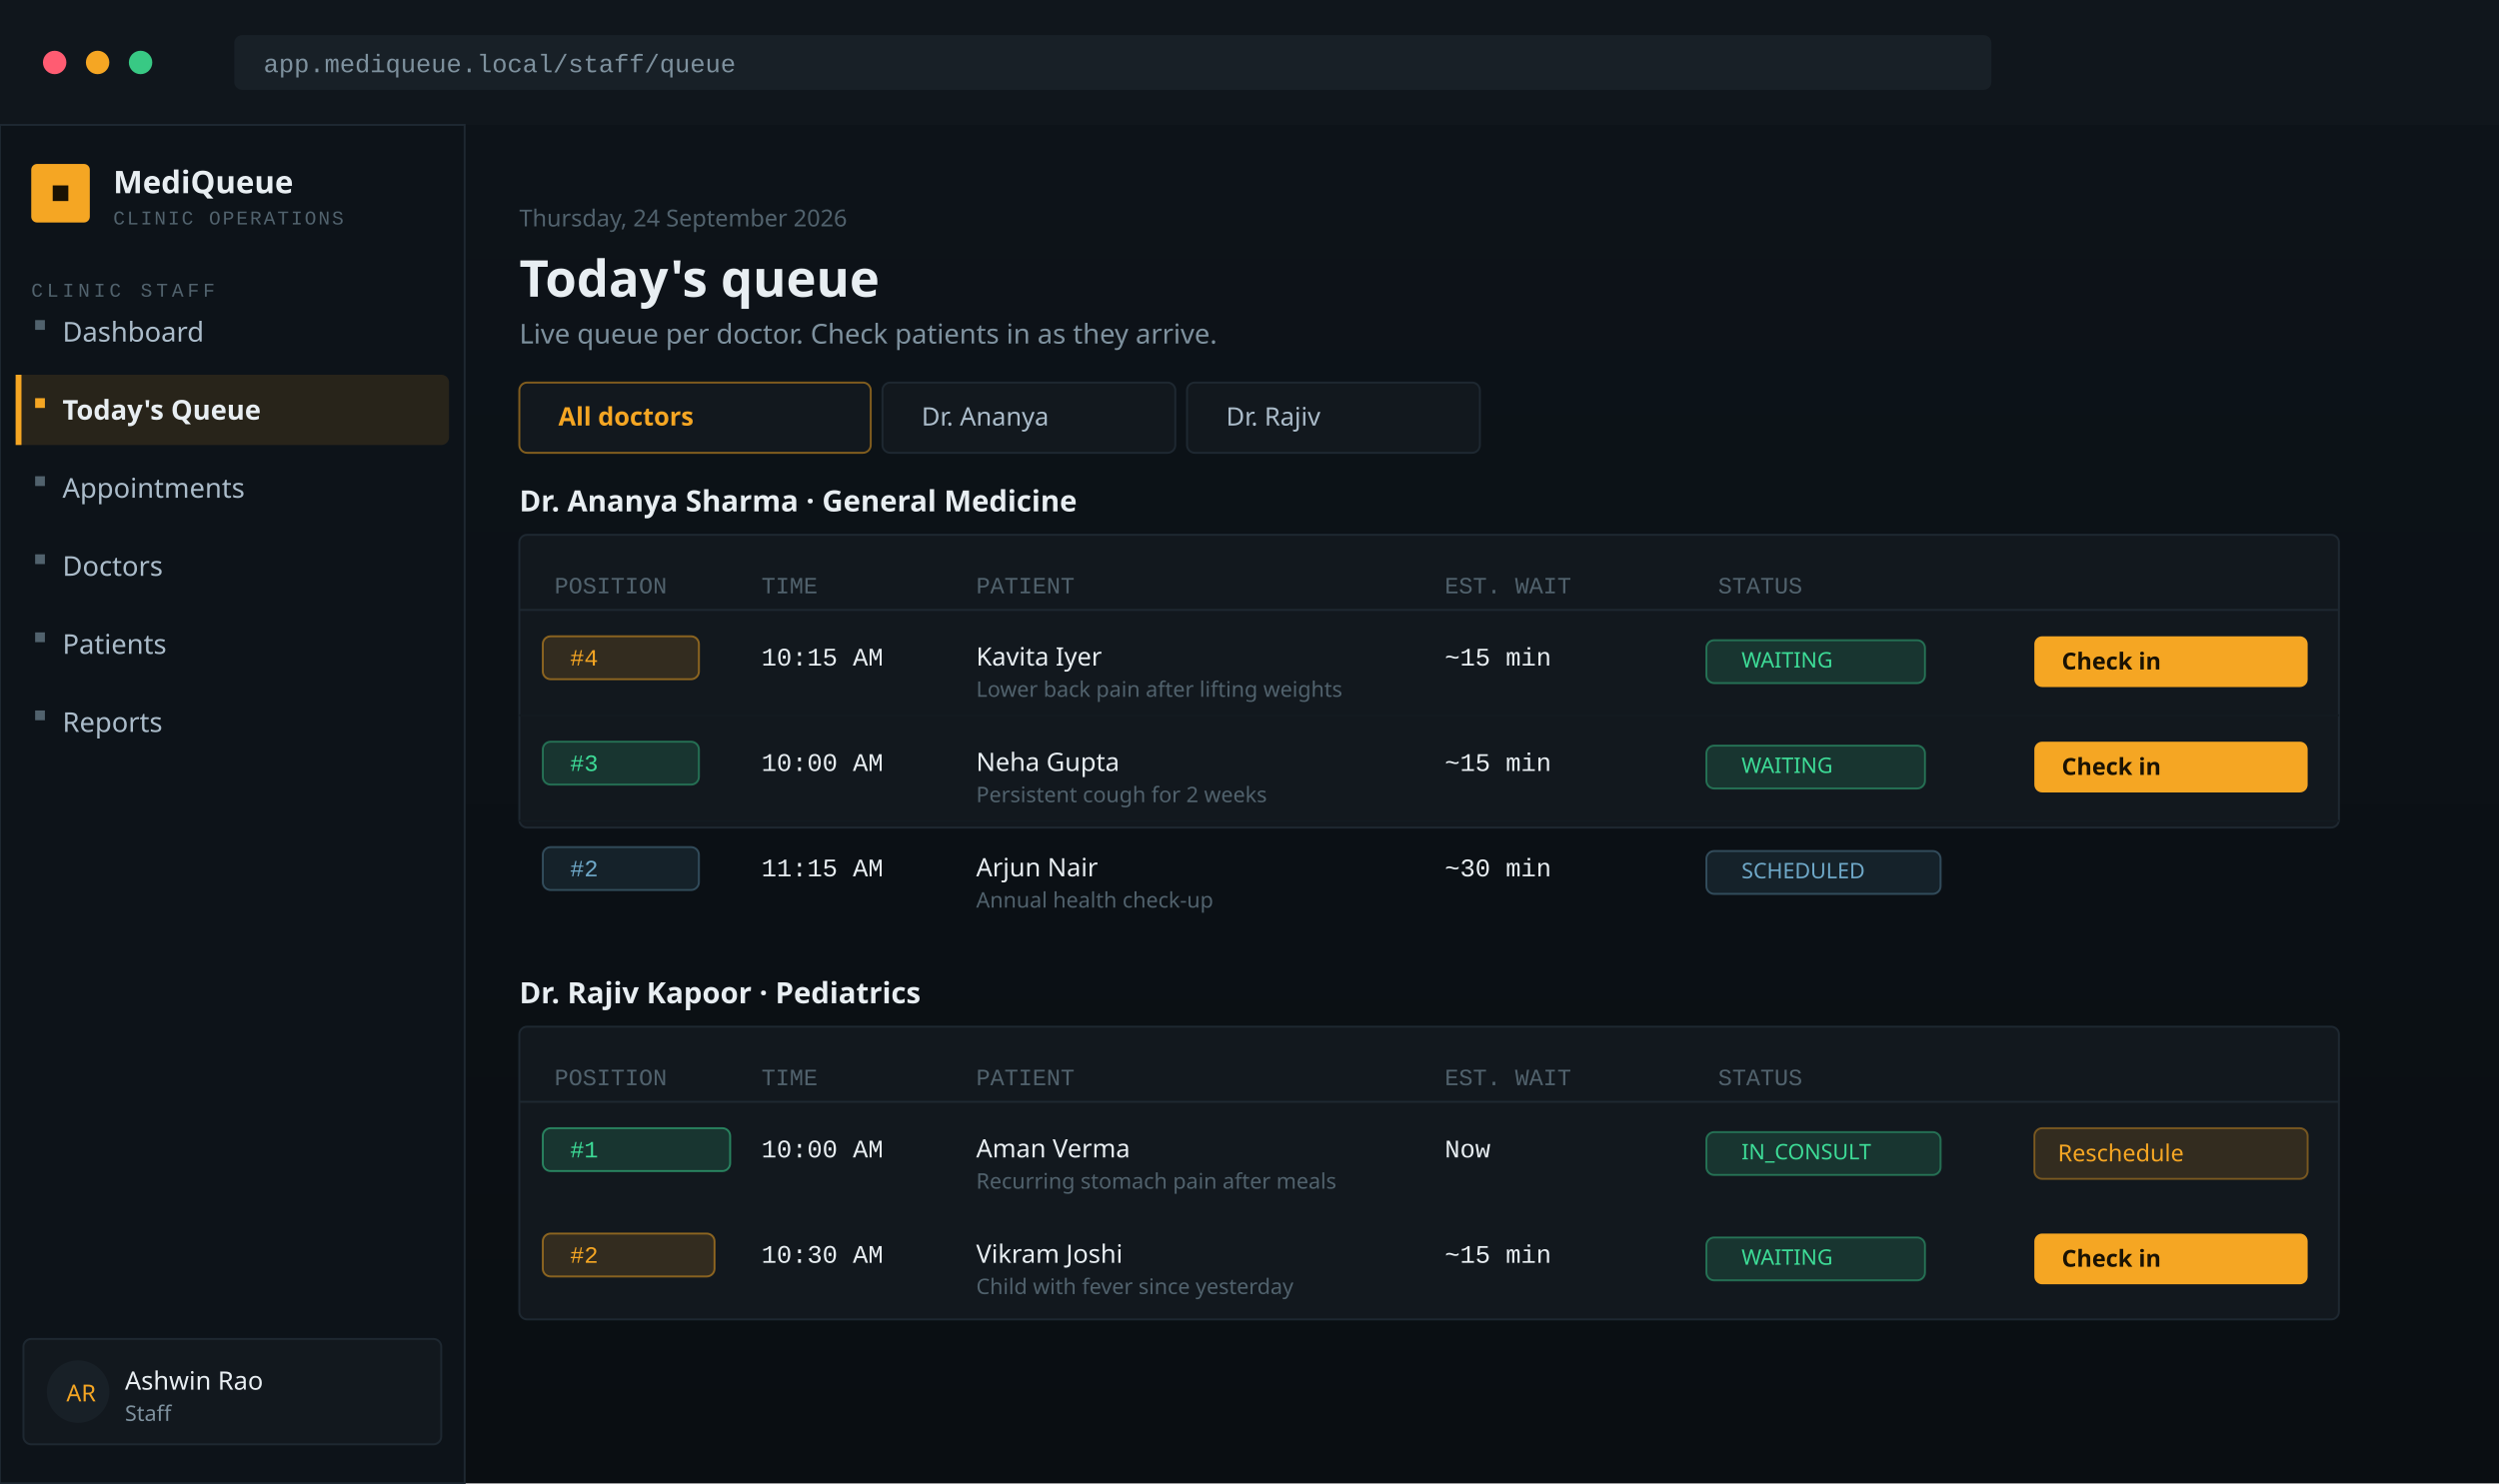
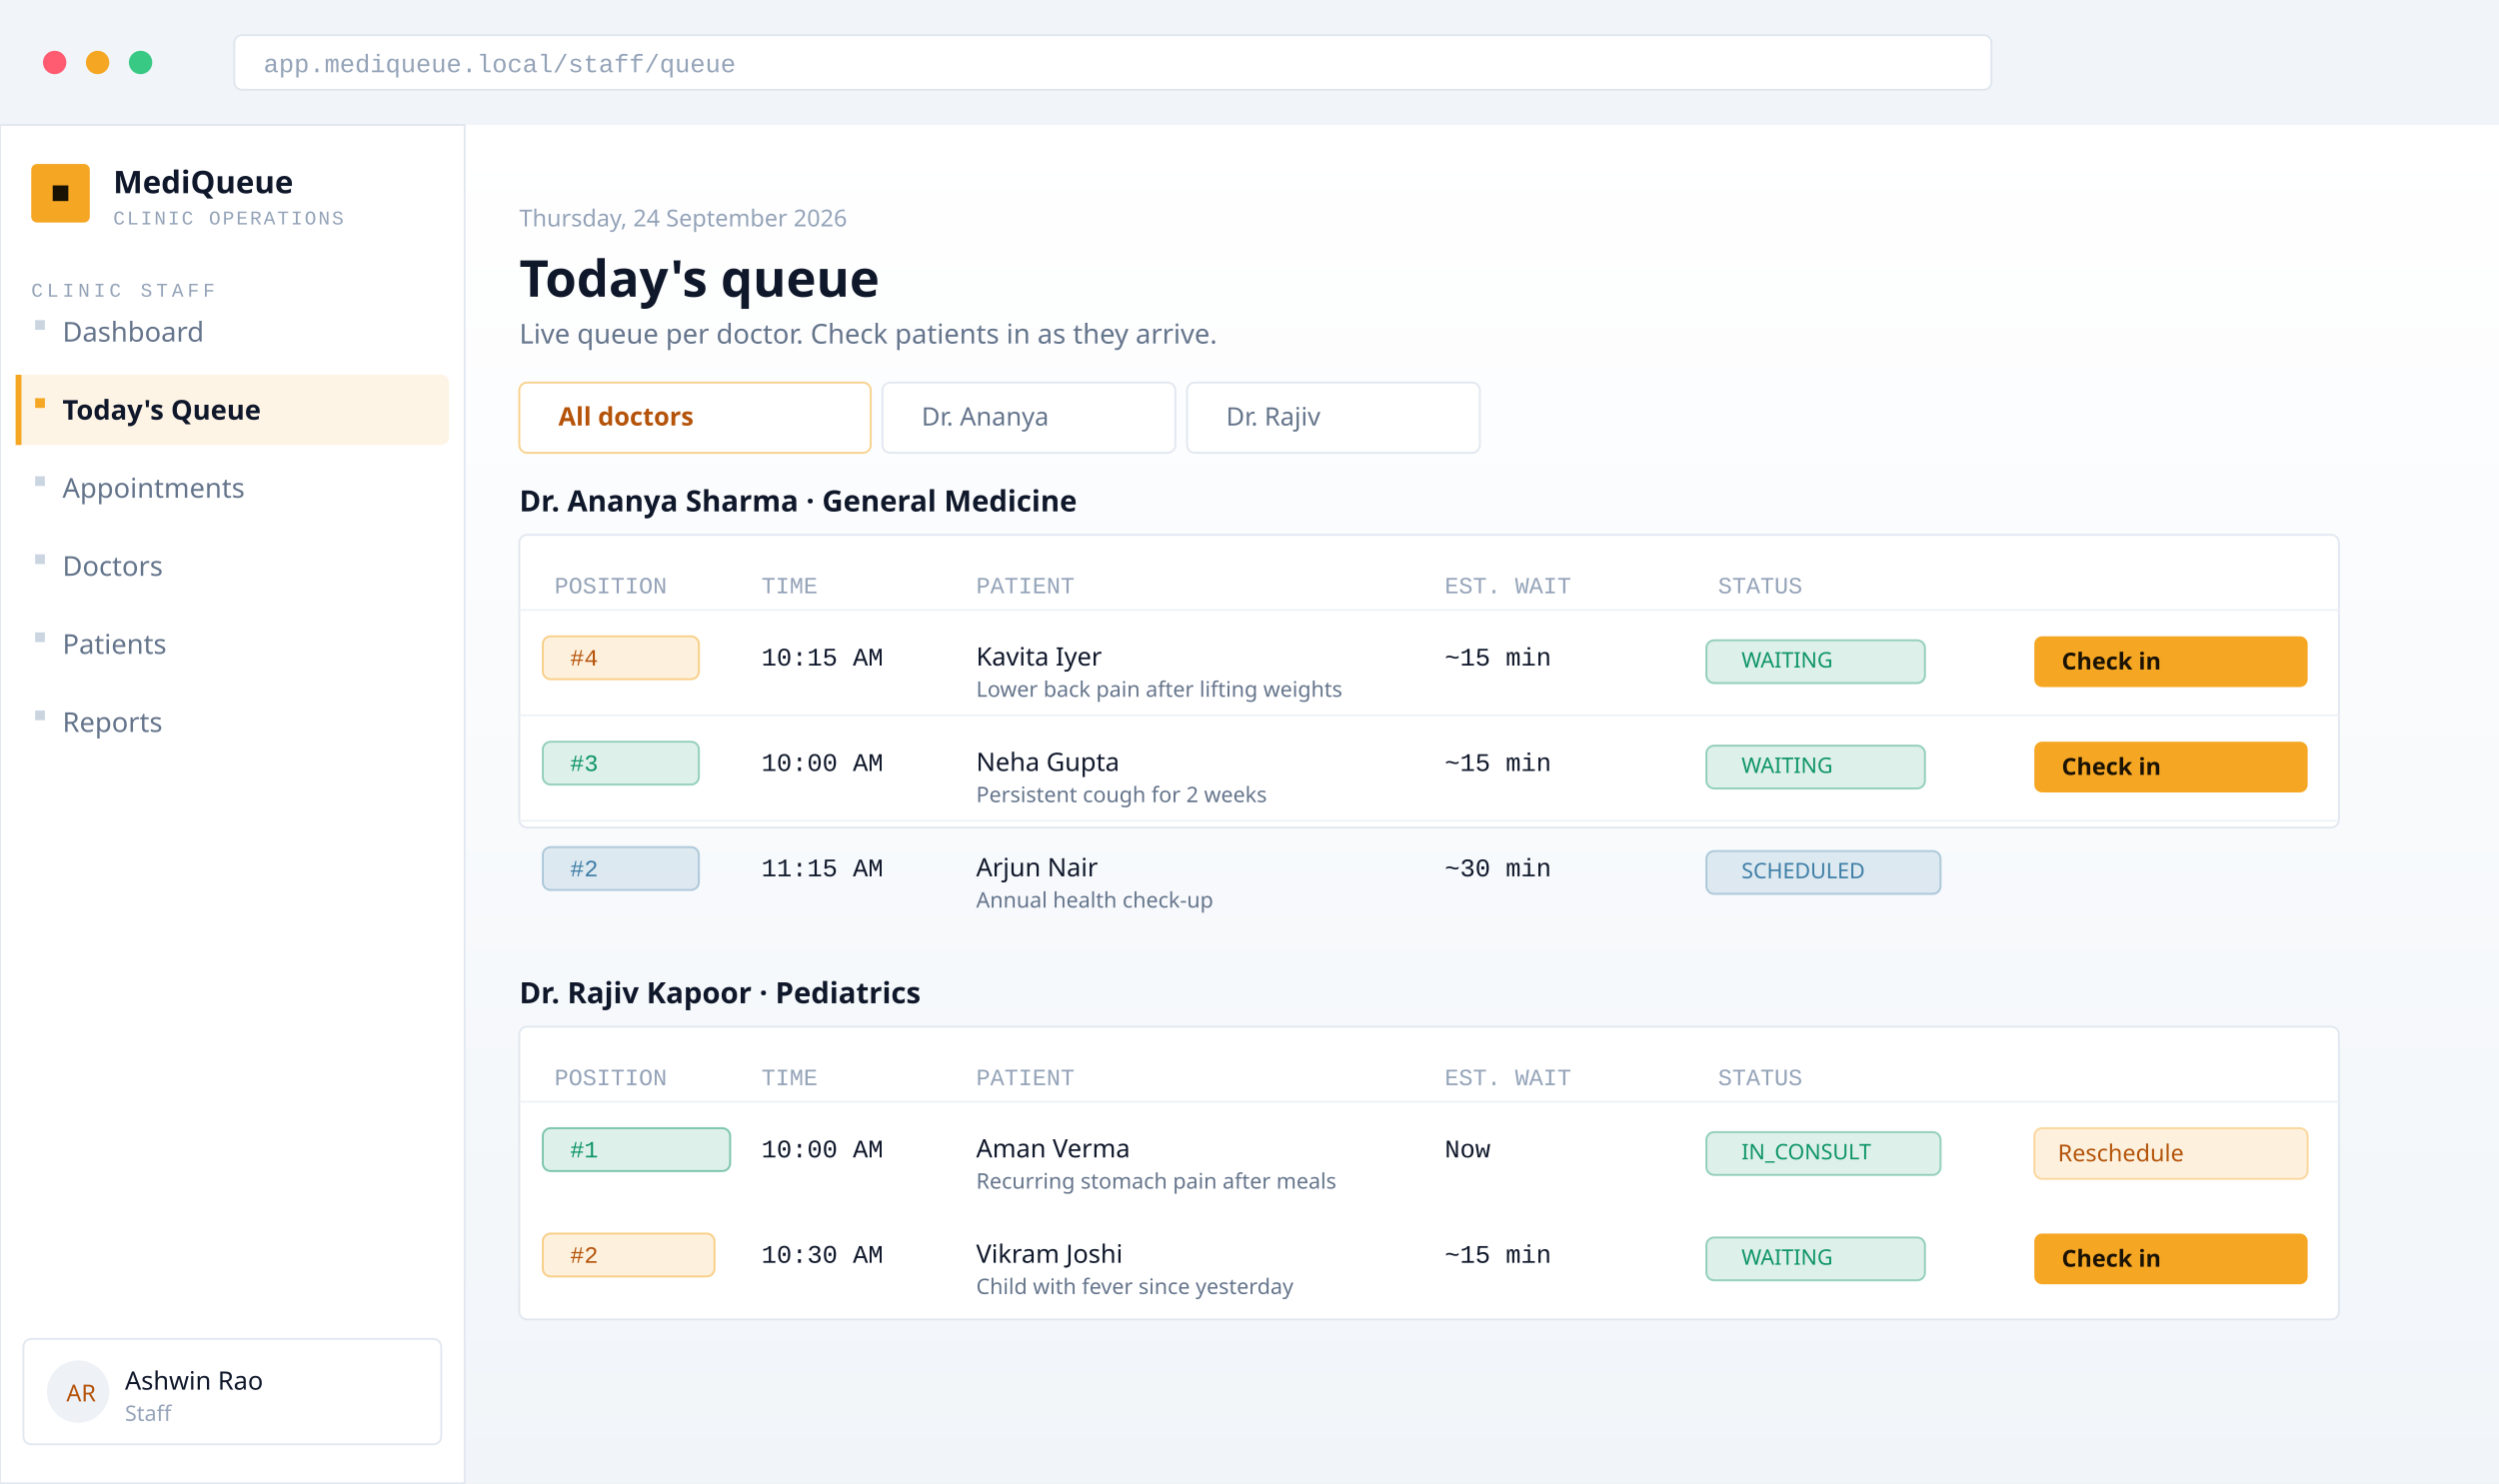
<svg xmlns="http://www.w3.org/2000/svg" width="1280" height="760" viewBox="0 0 1280 760">
  <defs>
    <linearGradient id="bg" x1="0" y1="0" x2="0" y2="1">
-       <stop offset="0" stop-color="#0d1319" />
-       <stop offset="1" stop-color="#0a0e12" />
+       <stop offset="0" stop-color="#ffffff" />
+       <stop offset="1" stop-color="#f1f5f9" />
    </linearGradient>
  </defs>
-   <rect width="1280" height="64" fill="#10161c" />
+   <rect width="1280" height="64" fill="#f1f5f9" />
  <circle cx="28" cy="32" r="6" fill="#ff5c72" />
  <circle cx="50" cy="32" r="6" fill="#f5a623" />
  <circle cx="72" cy="32" r="6" fill="#38c984" />
-   <rect x="120" y="18" width="900" height="28" rx="4" fill="#182027" />
-   <text x="135" y="37" font-family="'Courier New', Consolas, monospace" font-size="13" fill="#7e919e">app.mediqueue.local/staff/queue</text>
+   <rect x="120" y="18" width="900" height="28" rx="4" fill="#ffffff" stroke="#dfe6ee" />
+   <text x="135" y="37" font-family="'Courier New', Consolas, monospace" font-size="13" fill="#94a3b8">app.mediqueue.local/staff/queue</text>
  <rect y="64" width="1280" height="696" fill="url(#bg)" />
-   <rect x="0" y="64" width="238" height="696" fill="#0d1319" stroke="#1e2831" />
+   <rect x="0" y="64" width="238" height="696" fill="#ffffff" stroke="#e2e8f0" />
  <rect x="16" y="84" width="30" height="30" fill="#f5a623" rx="3" />
  <rect x="27" y="95" width="8" height="8" fill="#1a1203" />
-   <text x="58" y="99" font-family="'Segoe UI', sans-serif" font-size="16" font-weight="700" fill="#e8eef2">MediQueue</text>
-   <text x="58" y="115" font-family="'Courier New', Consolas, monospace" font-size="10" letter-spacing="1" fill="#51626d">CLINIC OPERATIONS</text>
-   <text x="16" y="152" font-family="'Courier New', Consolas, monospace" font-size="10" letter-spacing="2" fill="#51626d">CLINIC STAFF</text>
+   <text x="58" y="99" font-family="'Segoe UI', sans-serif" font-size="16" font-weight="700" fill="#0f172a">MediQueue</text>
+   <text x="58" y="115" font-family="'Courier New', Consolas, monospace" font-size="10" letter-spacing="1" fill="#94a3b8">CLINIC OPERATIONS</text>
+   <text x="16" y="152" font-family="'Courier New', Consolas, monospace" font-size="10" letter-spacing="2" fill="#94a3b8">CLINIC STAFF</text>
  <g font-family="'Segoe UI', sans-serif" font-size="14">
-     <rect x="18" y="164" width="5" height="5" fill="#51626d" />
-     <text x="32" y="175" fill="#abbcca">Dashboard</text>
+     <rect x="18" y="164" width="5" height="5" fill="#cbd5e1" />
+     <text x="32" y="175" fill="#64748b">Dashboard</text>
    <rect x="8" y="192" width="222" height="36" rx="4" fill="rgba(245,166,35,0.12)" />
    <rect x="8" y="192" width="3" height="36" fill="#f5a623" />
    <rect x="18" y="204" width="5" height="5" fill="#f5a623" />
-     <text x="32" y="215" fill="#e8eef2" font-weight="600">Today's Queue</text>
-     <rect x="18" y="244" width="5" height="5" fill="#51626d" />
-     <text x="32" y="255" fill="#abbcca">Appointments</text>
-     <rect x="18" y="284" width="5" height="5" fill="#51626d" />
-     <text x="32" y="295" fill="#abbcca">Doctors</text>
-     <rect x="18" y="324" width="5" height="5" fill="#51626d" />
-     <text x="32" y="335" fill="#abbcca">Patients</text>
-     <rect x="18" y="364" width="5" height="5" fill="#51626d" />
-     <text x="32" y="375" fill="#abbcca">Reports</text>
+     <text x="32" y="215" fill="#0f172a" font-weight="600">Today's Queue</text>
+     <rect x="18" y="244" width="5" height="5" fill="#cbd5e1" />
+     <text x="32" y="255" fill="#64748b">Appointments</text>
+     <rect x="18" y="284" width="5" height="5" fill="#cbd5e1" />
+     <text x="32" y="295" fill="#64748b">Doctors</text>
+     <rect x="18" y="324" width="5" height="5" fill="#cbd5e1" />
+     <text x="32" y="335" fill="#64748b">Patients</text>
+     <rect x="18" y="364" width="5" height="5" fill="#cbd5e1" />
+     <text x="32" y="375" fill="#64748b">Reports</text>
  </g>
-   <rect x="12" y="686" width="214" height="54" rx="4" fill="#12181e" stroke="#1e2831" />
-   <circle cx="40" cy="713" r="16" fill="#182027" />
-   <text x="34" y="718" font-family="'Segoe UI', sans-serif" font-size="12" fill="#f5a623">AR</text>
-   <text x="64" y="712" font-family="'Segoe UI', sans-serif" font-size="13" fill="#e8eef2">Ashwin Rao</text>
-   <text x="64" y="728" font-family="'Segoe UI', sans-serif" font-size="11" fill="#7e919e">Staff</text>
-   <text x="266" y="116" font-family="'Segoe UI', sans-serif" font-size="12" fill="#51626d">Thursday, 24 September 2026</text>
-   <text x="266" y="152" font-family="'Segoe UI', sans-serif" font-size="26" font-weight="700" fill="#e8eef2">Today's queue</text>
-   <text x="266" y="176" font-family="'Segoe UI', sans-serif" font-size="14" fill="#7e919e">Live queue per doctor. Check patients in as they arrive.</text>
+   <rect x="12" y="686" width="214" height="54" rx="4" fill="#ffffff" stroke="#e2e8f0" />
+   <circle cx="40" cy="713" r="16" fill="#eef2f7" />
+   <text x="34" y="718" font-family="'Segoe UI', sans-serif" font-size="12" fill="#b45309">AR</text>
+   <text x="64" y="712" font-family="'Segoe UI', sans-serif" font-size="13" fill="#0f172a">Ashwin Rao</text>
+   <text x="64" y="728" font-family="'Segoe UI', sans-serif" font-size="11" fill="#94a3b8">Staff</text>
+   <text x="266" y="116" font-family="'Segoe UI', sans-serif" font-size="12" fill="#94a3b8">Thursday, 24 September 2026</text>
+   <text x="266" y="152" font-family="'Segoe UI', sans-serif" font-size="26" font-weight="700" fill="#0f172a">Today's queue</text>
+   <text x="266" y="176" font-family="'Segoe UI', sans-serif" font-size="14" fill="#64748b">Live queue per doctor. Check patients in as they arrive.</text>
  <g font-family="'Segoe UI', sans-serif" font-size="13">
-     <rect x="266" y="196" width="180" height="36" rx="4" fill="#12181e" stroke="rgba(245,166,35,0.5)" />
-     <text x="286" y="218" fill="#f5a623" font-weight="600">All doctors</text>
-     <rect x="452" y="196" width="150" height="36" rx="4" fill="#12181e" stroke="#1e2831" />
-     <text x="472" y="218" fill="#abbcca">Dr. Ananya</text>
-     <rect x="608" y="196" width="150" height="36" rx="4" fill="#12181e" stroke="#1e2831" />
-     <text x="628" y="218" fill="#abbcca">Dr. Rajiv</text>
+     <rect x="266" y="196" width="180" height="36" rx="4" fill="#ffffff" stroke="rgba(245,166,35,0.5)" />
+     <text x="286" y="218" fill="#b45309" font-weight="600">All doctors</text>
+     <rect x="452" y="196" width="150" height="36" rx="4" fill="#ffffff" stroke="#e2e8f0" />
+     <text x="472" y="218" fill="#64748b">Dr. Ananya</text>
+     <rect x="608" y="196" width="150" height="36" rx="4" fill="#ffffff" stroke="#e2e8f0" />
+     <text x="628" y="218" fill="#64748b">Dr. Rajiv</text>
  </g>
-   <text x="266" y="262" font-family="'Segoe UI', sans-serif" font-size="15" font-weight="700" fill="#e8eef2">Dr. Ananya Sharma · General Medicine</text>
-   <rect x="266" y="274" width="932" height="150" rx="4" fill="#12181e" stroke="#1e2831" />
+   <text x="266" y="262" font-family="'Segoe UI', sans-serif" font-size="15" font-weight="700" fill="#0f172a">Dr. Ananya Sharma · General Medicine</text>
+   <rect x="266" y="274" width="932" height="150" rx="4" fill="#ffffff" stroke="#e2e8f0" />
  <g font-family="'Courier New', Consolas, monospace" font-size="12">
-     <text x="284" y="304" fill="#51626d">POSITION</text>
-     <text x="390" y="304" fill="#51626d">TIME</text>
-     <text x="500" y="304" fill="#51626d">PATIENT</text>
-     <text x="740" y="304" fill="#51626d">EST. WAIT</text>
-     <text x="880" y="304" fill="#51626d">STATUS</text>
+     <text x="284" y="304" fill="#94a3b8">POSITION</text>
+     <text x="390" y="304" fill="#94a3b8">TIME</text>
+     <text x="500" y="304" fill="#94a3b8">PATIENT</text>
+     <text x="740" y="304" fill="#94a3b8">EST. WAIT</text>
+     <text x="880" y="304" fill="#94a3b8">STATUS</text>
  </g>
-   <rect x="266" y="312" width="932" height="1" fill="#1e2831" />
+   <rect x="266" y="312" width="932" height="1" fill="#eef2f6" />
  <g font-family="'Segoe UI', sans-serif" font-size="13">
    <rect x="278" y="326" width="80" height="22" rx="4" fill="rgba(245,166,35,0.15)" stroke="rgba(245,166,35,0.5)" />
-     <text x="292" y="341" font-family="'Courier New', Consolas, monospace" font-size="12" fill="#f5a623">#4</text>
-     <text x="390" y="341" font-family="'Courier New', Consolas, monospace" fill="#e8eef2">10:15 AM</text>
-     <text x="500" y="341" fill="#e8eef2">Kavita Iyer</text>
-     <text x="500" y="357" font-size="11" fill="#51626d">Lower back pain after lifting weights</text>
-     <text x="740" y="341" font-family="'Courier New', Consolas, monospace" fill="#e8eef2">~15 min</text>
-     <rect x="874" y="328" width="112" height="22" rx="4" fill="rgba(61,220,151,0.15)" stroke="rgba(61,220,151,0.4)" />
-     <text x="892" y="342" font-size="11" fill="#3ddc97">WAITING</text>
+     <text x="292" y="341" font-family="'Courier New', Consolas, monospace" font-size="12" fill="#b45309">#4</text>
+     <text x="390" y="341" font-family="'Courier New', Consolas, monospace" fill="#0f172a">10:15 AM</text>
+     <text x="500" y="341" fill="#0f172a">Kavita Iyer</text>
+     <text x="500" y="357" font-size="11" fill="#64748b">Lower back pain after lifting weights</text>
+     <text x="740" y="341" font-family="'Courier New', Consolas, monospace" fill="#0f172a">~15 min</text>
+     <rect x="874" y="328" width="112" height="22" rx="4" fill="rgba(13,148,101,0.14)" stroke="rgba(13,148,101,0.4)" />
+     <text x="892" y="342" font-size="11" fill="#0d9465">WAITING</text>
    <rect x="1042" y="326" width="140" height="26" rx="4" fill="#f5a623" />
    <text x="1056" y="343" font-size="12" font-weight="700" fill="#1a1203">Check in</text>
  </g>
-   <rect x="266" y="366" width="932" height="1" fill="#131a20" />
+   <rect x="266" y="366" width="932" height="1" fill="#eef2f6" />
  <g font-family="'Segoe UI', sans-serif" font-size="13">
-     <rect x="278" y="380" width="80" height="22" rx="4" fill="rgba(61,220,151,0.15)" stroke="rgba(61,220,151,0.4)" />
-     <text x="292" y="395" font-family="'Courier New', Consolas, monospace" font-size="12" fill="#3ddc97">#3</text>
-     <text x="390" y="395" font-family="'Courier New', Consolas, monospace" fill="#e8eef2">10:00 AM</text>
-     <text x="500" y="395" fill="#e8eef2">Neha Gupta</text>
-     <text x="500" y="411" font-size="11" fill="#51626d">Persistent cough for 2 weeks</text>
-     <text x="740" y="395" font-family="'Courier New', Consolas, monospace" fill="#e8eef2">~15 min</text>
-     <rect x="874" y="382" width="112" height="22" rx="4" fill="rgba(61,220,151,0.15)" stroke="rgba(61,220,151,0.4)" />
-     <text x="892" y="396" font-size="11" fill="#3ddc97">WAITING</text>
+     <rect x="278" y="380" width="80" height="22" rx="4" fill="rgba(13,148,101,0.14)" stroke="rgba(13,148,101,0.4)" />
+     <text x="292" y="395" font-family="'Courier New', Consolas, monospace" font-size="12" fill="#0d9465">#3</text>
+     <text x="390" y="395" font-family="'Courier New', Consolas, monospace" fill="#0f172a">10:00 AM</text>
+     <text x="500" y="395" fill="#0f172a">Neha Gupta</text>
+     <text x="500" y="411" font-size="11" fill="#64748b">Persistent cough for 2 weeks</text>
+     <text x="740" y="395" font-family="'Courier New', Consolas, monospace" fill="#0f172a">~15 min</text>
+     <rect x="874" y="382" width="112" height="22" rx="4" fill="rgba(13,148,101,0.14)" stroke="rgba(13,148,101,0.4)" />
+     <text x="892" y="396" font-size="11" fill="#0d9465">WAITING</text>
    <rect x="1042" y="380" width="140" height="26" rx="4" fill="#f5a623" />
    <text x="1056" y="397" font-size="12" font-weight="700" fill="#1a1203">Check in</text>
  </g>
-   <rect x="266" y="420" width="932" height="1" fill="#131a20" />
+   <rect x="266" y="420" width="932" height="1" fill="#eef2f6" />
  <g font-family="'Segoe UI', sans-serif" font-size="13">
-     <rect x="278" y="434" width="80" height="22" rx="4" fill="rgba(90,143,176,0.14)" stroke="rgba(111,169,201,0.35)" />
-     <text x="292" y="449" font-family="'Courier New', Consolas, monospace" font-size="12" fill="#6fa9c9">#2</text>
-     <text x="390" y="449" font-family="'Courier New', Consolas, monospace" fill="#e8eef2">11:15 AM</text>
-     <text x="500" y="449" fill="#e8eef2">Arjun Nair</text>
-     <text x="500" y="465" font-size="11" fill="#51626d">Annual health check-up</text>
-     <text x="740" y="449" font-family="'Courier New', Consolas, monospace" fill="#e8eef2">~30 min</text>
-     <rect x="874" y="436" width="120" height="22" rx="4" fill="rgba(90,143,176,0.14)" stroke="rgba(111,169,201,0.35)" />
-     <text x="892" y="450" font-size="11" fill="#6fa9c9">SCHEDULED</text>
+     <rect x="278" y="434" width="80" height="22" rx="4" fill="rgba(61,126,166,0.14)" stroke="rgba(61,126,166,0.35)" />
+     <text x="292" y="449" font-family="'Courier New', Consolas, monospace" font-size="12" fill="#3d7ea6">#2</text>
+     <text x="390" y="449" font-family="'Courier New', Consolas, monospace" fill="#0f172a">11:15 AM</text>
+     <text x="500" y="449" fill="#0f172a">Arjun Nair</text>
+     <text x="500" y="465" font-size="11" fill="#64748b">Annual health check-up</text>
+     <text x="740" y="449" font-family="'Courier New', Consolas, monospace" fill="#0f172a">~30 min</text>
+     <rect x="874" y="436" width="120" height="22" rx="4" fill="rgba(61,126,166,0.14)" stroke="rgba(61,126,166,0.35)" />
+     <text x="892" y="450" font-size="11" fill="#3d7ea6">SCHEDULED</text>
  </g>
-   <text x="266" y="514" font-family="'Segoe UI', sans-serif" font-size="15" font-weight="700" fill="#e8eef2">Dr. Rajiv Kapoor · Pediatrics</text>
-   <rect x="266" y="526" width="932" height="150" rx="4" fill="#12181e" stroke="#1e2831" />
+   <text x="266" y="514" font-family="'Segoe UI', sans-serif" font-size="15" font-weight="700" fill="#0f172a">Dr. Rajiv Kapoor · Pediatrics</text>
+   <rect x="266" y="526" width="932" height="150" rx="4" fill="#ffffff" stroke="#e2e8f0" />
  <g font-family="'Courier New', Consolas, monospace" font-size="12">
-     <text x="284" y="556" fill="#51626d">POSITION</text>
-     <text x="390" y="556" fill="#51626d">TIME</text>
-     <text x="500" y="556" fill="#51626d">PATIENT</text>
-     <text x="740" y="556" fill="#51626d">EST. WAIT</text>
-     <text x="880" y="556" fill="#51626d">STATUS</text>
+     <text x="284" y="556" fill="#94a3b8">POSITION</text>
+     <text x="390" y="556" fill="#94a3b8">TIME</text>
+     <text x="500" y="556" fill="#94a3b8">PATIENT</text>
+     <text x="740" y="556" fill="#94a3b8">EST. WAIT</text>
+     <text x="880" y="556" fill="#94a3b8">STATUS</text>
  </g>
-   <rect x="266" y="564" width="932" height="1" fill="#1e2831" />
+   <rect x="266" y="564" width="932" height="1" fill="#eef2f6" />
  <g font-family="'Segoe UI', sans-serif" font-size="13">
-     <rect x="278" y="578" width="96" height="22" rx="4" fill="rgba(61,220,151,0.15)" stroke="rgba(61,220,151,0.5)" />
-     <text x="292" y="593" font-family="'Courier New', Consolas, monospace" font-size="12" fill="#3ddc97">#1</text>
-     <text x="390" y="593" font-family="'Courier New', Consolas, monospace" fill="#e8eef2">10:00 AM</text>
-     <text x="500" y="593" fill="#e8eef2">Aman Verma</text>
-     <text x="500" y="609" font-size="11" fill="#51626d">Recurring stomach pain after meals</text>
-     <text x="740" y="593" font-family="'Courier New', Consolas, monospace" fill="#e8eef2">Now</text>
-     <rect x="874" y="580" width="120" height="22" rx="4" fill="rgba(61,220,151,0.15)" stroke="rgba(61,220,151,0.4)" />
-     <text x="892" y="594" font-size="11" fill="#3ddc97">IN_CONSULT</text>
+     <rect x="278" y="578" width="96" height="22" rx="4" fill="rgba(13,148,101,0.14)" stroke="rgba(13,148,101,0.5)" />
+     <text x="292" y="593" font-family="'Courier New', Consolas, monospace" font-size="12" fill="#0d9465">#1</text>
+     <text x="390" y="593" font-family="'Courier New', Consolas, monospace" fill="#0f172a">10:00 AM</text>
+     <text x="500" y="593" fill="#0f172a">Aman Verma</text>
+     <text x="500" y="609" font-size="11" fill="#64748b">Recurring stomach pain after meals</text>
+     <text x="740" y="593" font-family="'Courier New', Consolas, monospace" fill="#0f172a">Now</text>
+     <rect x="874" y="580" width="120" height="22" rx="4" fill="rgba(13,148,101,0.14)" stroke="rgba(13,148,101,0.4)" />
+     <text x="892" y="594" font-size="11" fill="#0d9465">IN_CONSULT</text>
    <rect x="1042" y="578" width="140" height="26" rx="4" fill="rgba(245,166,35,0.15)" stroke="rgba(245,166,35,0.4)" />
-     <text x="1054" y="595" font-size="12" fill="#f5a623">Reschedule</text>
+     <text x="1054" y="595" font-size="12" fill="#b45309">Reschedule</text>
  </g>
  <g font-family="'Segoe UI', sans-serif" font-size="13">
    <rect x="278" y="632" width="88" height="22" rx="4" fill="rgba(245,166,35,0.15)" stroke="rgba(245,166,35,0.5)" />
-     <text x="292" y="647" font-family="'Courier New', Consolas, monospace" font-size="12" fill="#f5a623">#2</text>
-     <text x="390" y="647" font-family="'Courier New', Consolas, monospace" fill="#e8eef2">10:30 AM</text>
-     <text x="500" y="647" fill="#e8eef2">Vikram Joshi</text>
-     <text x="500" y="663" font-size="11" fill="#51626d">Child with fever since yesterday</text>
-     <text x="740" y="647" font-family="'Courier New', Consolas, monospace" fill="#e8eef2">~15 min</text>
-     <rect x="874" y="634" width="112" height="22" rx="4" fill="rgba(61,220,151,0.15)" stroke="rgba(61,220,151,0.4)" />
-     <text x="892" y="648" font-size="11" fill="#3ddc97">WAITING</text>
+     <text x="292" y="647" font-family="'Courier New', Consolas, monospace" font-size="12" fill="#b45309">#2</text>
+     <text x="390" y="647" font-family="'Courier New', Consolas, monospace" fill="#0f172a">10:30 AM</text>
+     <text x="500" y="647" fill="#0f172a">Vikram Joshi</text>
+     <text x="500" y="663" font-size="11" fill="#64748b">Child with fever since yesterday</text>
+     <text x="740" y="647" font-family="'Courier New', Consolas, monospace" fill="#0f172a">~15 min</text>
+     <rect x="874" y="634" width="112" height="22" rx="4" fill="rgba(13,148,101,0.14)" stroke="rgba(13,148,101,0.4)" />
+     <text x="892" y="648" font-size="11" fill="#0d9465">WAITING</text>
    <rect x="1042" y="632" width="140" height="26" rx="4" fill="#f5a623" />
    <text x="1056" y="649" font-size="12" font-weight="700" fill="#1a1203">Check in</text>
  </g>
</svg>
